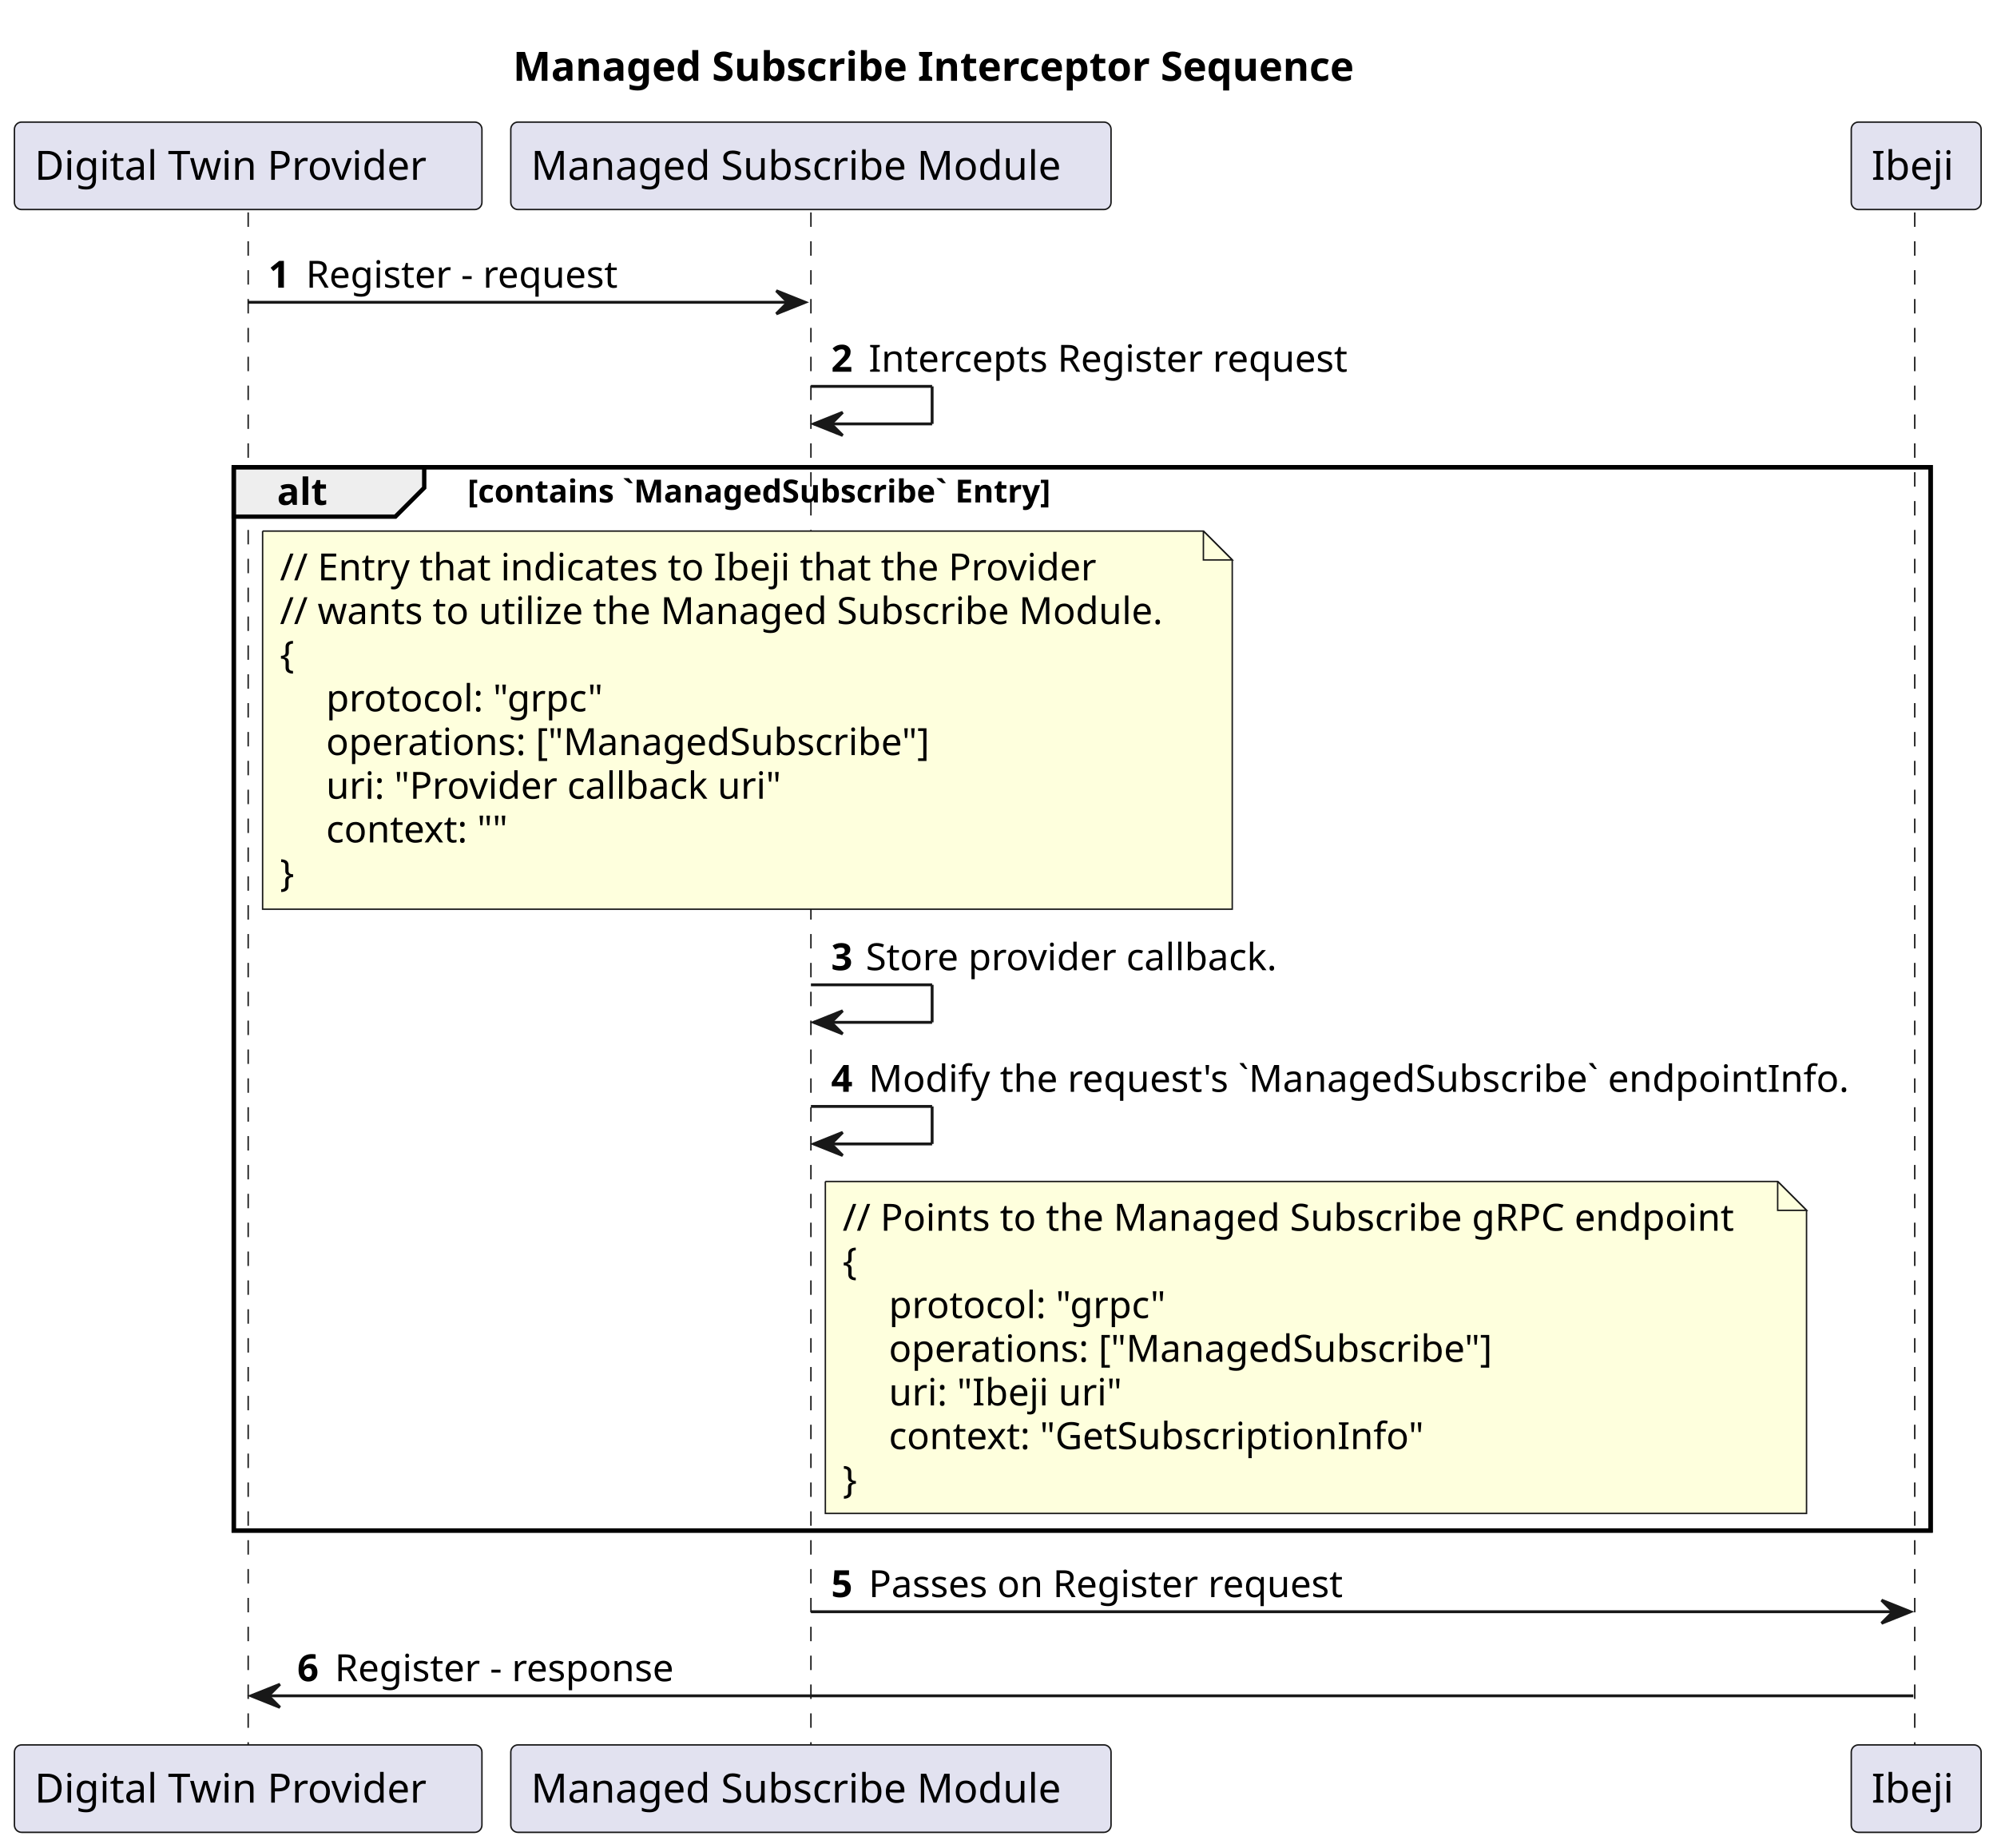
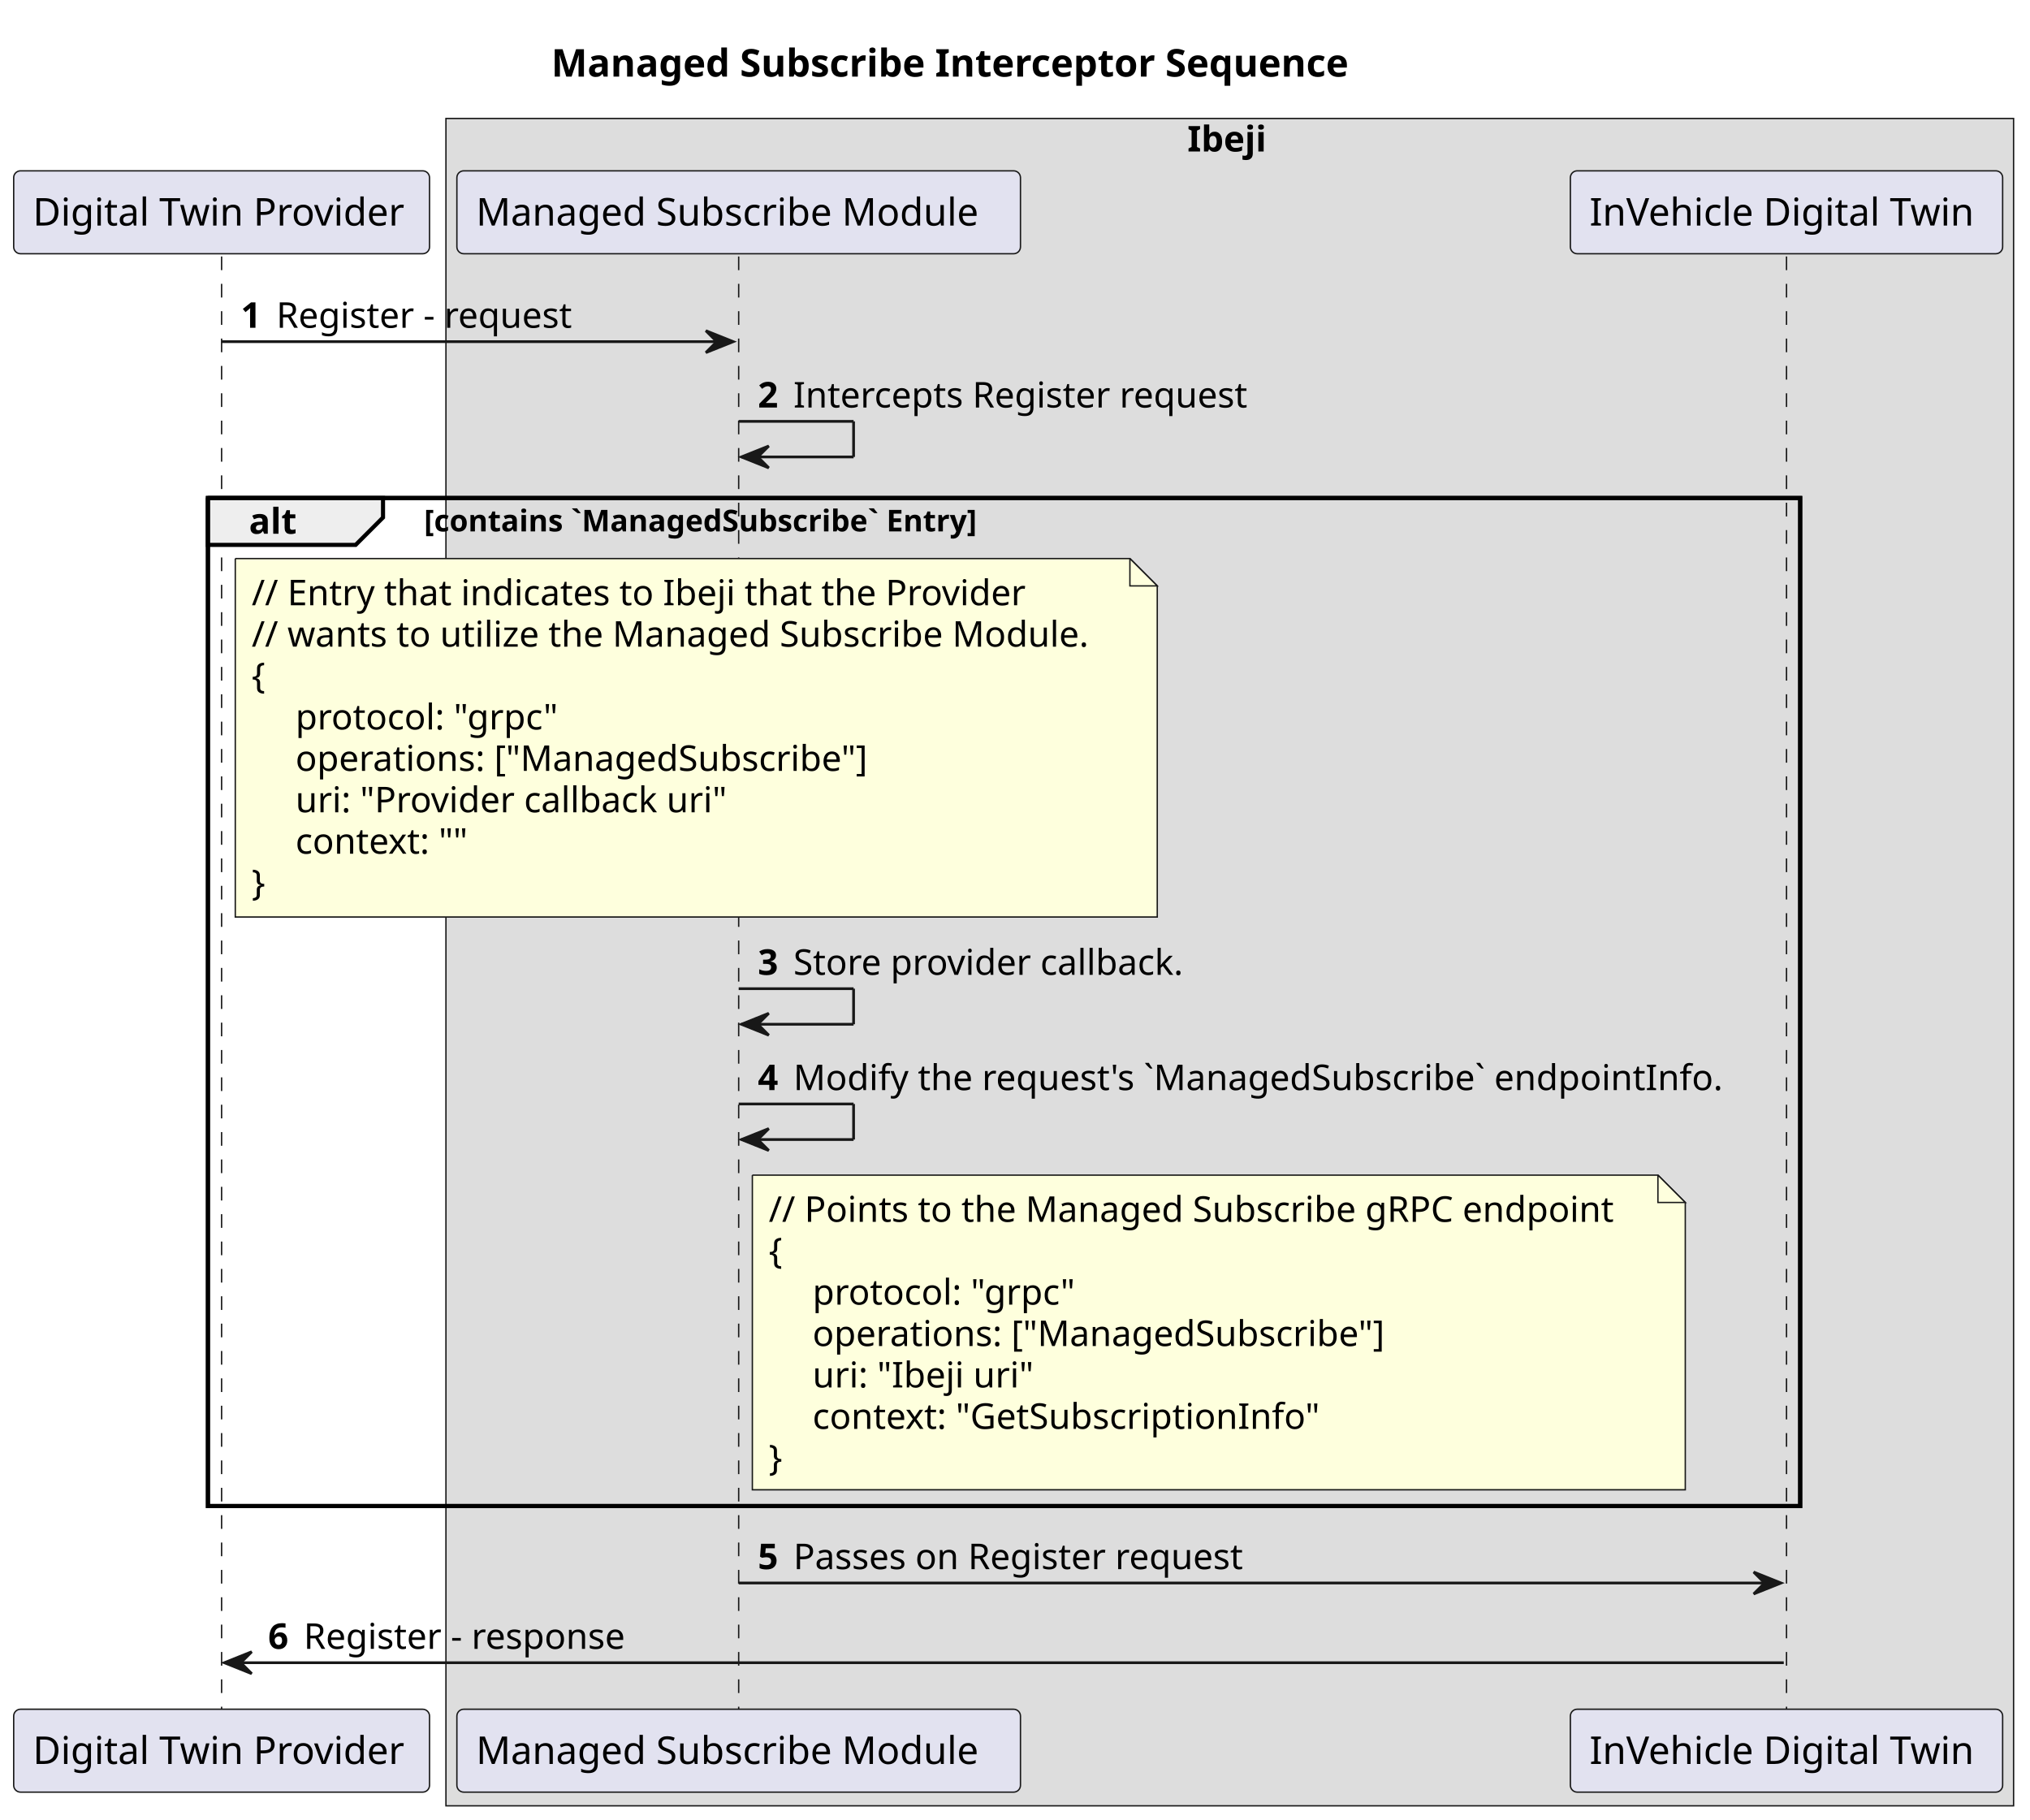
- <svg xmlns="http://www.w3.org/2000/svg" contentStyleType="text/css" height="640px" preserveAspectRatio="none" style="width:692px;height:640px;background:#FFFFFF;" version="1.1" viewBox="0 0 692 640" width="692px" zoomAndPan="magnify">
+ <svg xmlns="http://www.w3.org/2000/svg" contentStyleType="text/css" height="665px" preserveAspectRatio="none" style="width:742px;height:665px;background:#FFFFFF;" version="1.1" viewBox="0 0 742 665" width="742px" zoomAndPan="magnify">
  <defs />
  <g>
-     <text fill="#000000" font-family="sans-serif" font-size="14" font-weight="bold" lengthAdjust="spacing" textLength="335" x="177.75" y="27.995">Managed Subscribe Interceptor Sequence</text>
-     <rect fill="none" height="368.391" style="stroke:#000000;stroke-width:1.5;" width="588" x="81" y="161.859" />
-     <line style="stroke:#181818;stroke-width:0.5;stroke-dasharray:5.0,5.0;" x1="86" x2="86" y1="73.594" y2="605.516" />
-     <line style="stroke:#181818;stroke-width:0.5;stroke-dasharray:5.0,5.0;" x1="281" x2="281" y1="73.594" y2="605.516" />
-     <line style="stroke:#181818;stroke-width:0.5;stroke-dasharray:5.0,5.0;" x1="663.5" x2="663.5" y1="73.594" y2="605.516" />
-     <rect fill="#E2E2F0" height="30.297" rx="2.5" ry="2.5" style="stroke:#181818;stroke-width:0.5;" width="162" x="5" y="42.297" />
-     <text fill="#000000" font-family="sans-serif" font-size="14" lengthAdjust="spacing" textLength="148" x="12" y="62.292">Digital Twin Provider</text>
-     <rect fill="#E2E2F0" height="30.297" rx="2.5" ry="2.5" style="stroke:#181818;stroke-width:0.5;" width="162" x="5" y="604.516" />
-     <text fill="#000000" font-family="sans-serif" font-size="14" lengthAdjust="spacing" textLength="148" x="12" y="624.511">Digital Twin Provider</text>
-     <rect fill="#E2E2F0" height="30.297" rx="2.5" ry="2.5" style="stroke:#181818;stroke-width:0.5;" width="208" x="177" y="42.297" />
-     <text fill="#000000" font-family="sans-serif" font-size="14" lengthAdjust="spacing" textLength="194" x="184" y="62.292">Managed Subscribe Module</text>
-     <rect fill="#E2E2F0" height="30.297" rx="2.5" ry="2.5" style="stroke:#181818;stroke-width:0.5;" width="208" x="177" y="604.516" />
-     <text fill="#000000" font-family="sans-serif" font-size="14" lengthAdjust="spacing" textLength="194" x="184" y="624.511">Managed Subscribe Module</text>
-     <rect fill="#E2E2F0" height="30.297" rx="2.5" ry="2.5" style="stroke:#181818;stroke-width:0.5;" width="45" x="641.5" y="42.297" />
-     <text fill="#000000" font-family="sans-serif" font-size="14" lengthAdjust="spacing" textLength="31" x="648.5" y="62.292">Ibeji</text>
-     <rect fill="#E2E2F0" height="30.297" rx="2.5" ry="2.5" style="stroke:#181818;stroke-width:0.5;" width="45" x="641.5" y="604.516" />
-     <text fill="#000000" font-family="sans-serif" font-size="14" lengthAdjust="spacing" textLength="31" x="648.5" y="624.511">Ibeji</text>
-     <polygon fill="#181818" points="269,100.727,279,104.727,269,108.727,273,104.727" style="stroke:#181818;stroke-width:1.0;" />
-     <line style="stroke:#181818;stroke-width:1.0;" x1="86" x2="275" y1="104.727" y2="104.727" />
-     <text fill="#000000" font-family="sans-serif" font-size="13" font-weight="bold" lengthAdjust="spacing" textLength="9" x="93" y="99.661">1</text>
-     <text fill="#000000" font-family="sans-serif" font-size="13" lengthAdjust="spacing" textLength="115" x="106" y="99.661">Register - request</text>
-     <line style="stroke:#181818;stroke-width:1.0;" x1="281" x2="323" y1="133.859" y2="133.859" />
-     <line style="stroke:#181818;stroke-width:1.0;" x1="323" x2="323" y1="133.859" y2="146.859" />
-     <line style="stroke:#181818;stroke-width:1.0;" x1="282" x2="323" y1="146.859" y2="146.859" />
-     <polygon fill="#181818" points="292,142.859,282,146.859,292,150.859,288,146.859" style="stroke:#181818;stroke-width:1.0;" />
-     <text fill="#000000" font-family="sans-serif" font-size="13" font-weight="bold" lengthAdjust="spacing" textLength="9" x="288" y="128.793">2</text>
-     <text fill="#000000" font-family="sans-serif" font-size="13" lengthAdjust="spacing" textLength="174" x="301" y="128.793">Intercepts Register request</text>
-     <path d="M81,161.859 L147,161.859 L147,168.992 L137,178.992 L81,178.992 L81,161.859 " fill="#EEEEEE" style="stroke:#000000;stroke-width:1.5;" />
-     <rect fill="none" height="368.391" style="stroke:#000000;stroke-width:1.5;" width="588" x="81" y="161.859" />
-     <text fill="#000000" font-family="sans-serif" font-size="13" font-weight="bold" lengthAdjust="spacing" textLength="21" x="96" y="174.926">alt</text>
-     <text fill="#000000" font-family="sans-serif" font-size="11" font-weight="bold" lengthAdjust="spacing" textLength="246" x="162" y="174.07">[contains `ManagedSubscribe` Entry]</text>
-     <path d="M91,183.992 L91,314.992 L427,314.992 L427,193.992 L417,183.992 L91,183.992 " fill="#FEFFDD" style="stroke:#181818;stroke-width:0.5;" />
-     <path d="M417,183.992 L417,193.992 L427,193.992 L417,183.992 " fill="#FEFFDD" style="stroke:#181818;stroke-width:0.5;" />
-     <text fill="#000000" font-family="sans-serif" font-size="13" lengthAdjust="spacing" textLength="295" x="97" y="201.059">// Entry that indicates to Ibeji that the Provider</text>
-     <text fill="#000000" font-family="sans-serif" font-size="13" lengthAdjust="spacing" textLength="315" x="97" y="216.192">// wants to utilize the Managed Subscribe Module.</text>
-     <text fill="#000000" font-family="sans-serif" font-size="13" lengthAdjust="spacing" textLength="9" x="97" y="231.325">{</text>
-     <text fill="#000000" font-family="sans-serif" font-size="13" lengthAdjust="spacing" textLength="99" x="113" y="246.458">protocol: "grpc"</text>
-     <text fill="#000000" font-family="sans-serif" font-size="13" lengthAdjust="spacing" textLength="217" x="113" y="261.59">operations: ["ManagedSubscribe"]</text>
-     <text fill="#000000" font-family="sans-serif" font-size="13" lengthAdjust="spacing" textLength="163" x="113" y="276.723">uri: "Provider callback uri"</text>
-     <text fill="#000000" font-family="sans-serif" font-size="13" lengthAdjust="spacing" textLength="68" x="113" y="291.856">context: ""</text>
-     <text fill="#000000" font-family="sans-serif" font-size="13" lengthAdjust="spacing" textLength="9" x="97" y="306.989">}</text>
-     <line style="stroke:#181818;stroke-width:1.0;" x1="281" x2="323" y1="341.188" y2="341.188" />
-     <line style="stroke:#181818;stroke-width:1.0;" x1="323" x2="323" y1="341.188" y2="354.188" />
-     <line style="stroke:#181818;stroke-width:1.0;" x1="282" x2="323" y1="354.188" y2="354.188" />
-     <polygon fill="#181818" points="292,350.188,282,354.188,292,358.188,288,354.188" style="stroke:#181818;stroke-width:1.0;" />
-     <text fill="#000000" font-family="sans-serif" font-size="13" font-weight="bold" lengthAdjust="spacing" textLength="8" x="288" y="336.122">3</text>
-     <text fill="#000000" font-family="sans-serif" font-size="13" lengthAdjust="spacing" textLength="150" x="300" y="336.122">Store provider callback.</text>
-     <line style="stroke:#181818;stroke-width:1.0;" x1="281" x2="323" y1="383.32" y2="383.32" />
-     <line style="stroke:#181818;stroke-width:1.0;" x1="323" x2="323" y1="383.32" y2="396.32" />
-     <line style="stroke:#181818;stroke-width:1.0;" x1="282" x2="323" y1="396.32" y2="396.32" />
-     <polygon fill="#181818" points="292,392.32,282,396.32,292,400.32,288,396.32" style="stroke:#181818;stroke-width:1.0;" />
-     <text fill="#000000" font-family="sans-serif" font-size="13" font-weight="bold" lengthAdjust="spacing" textLength="9" x="288" y="378.254">4</text>
-     <text fill="#000000" font-family="sans-serif" font-size="13" lengthAdjust="spacing" textLength="356" x="301" y="378.254">Modify the request's `ManagedSubscribe` endpointInfo.</text>
-     <path d="M286,409.32 L286,524.32 L626,524.32 L626,419.32 L616,409.32 L286,409.32 " fill="#FEFFDD" style="stroke:#181818;stroke-width:0.5;" />
-     <path d="M616,409.32 L616,419.32 L626,419.32 L616,409.32 " fill="#FEFFDD" style="stroke:#181818;stroke-width:0.5;" />
-     <text fill="#000000" font-family="sans-serif" font-size="13" lengthAdjust="spacing" textLength="319" x="292" y="426.387">// Points to the Managed Subscribe gRPC endpoint</text>
-     <text fill="#000000" font-family="sans-serif" font-size="13" lengthAdjust="spacing" textLength="9" x="292" y="441.52">{</text>
-     <text fill="#000000" font-family="sans-serif" font-size="13" lengthAdjust="spacing" textLength="99" x="308" y="456.653">protocol: "grpc"</text>
-     <text fill="#000000" font-family="sans-serif" font-size="13" lengthAdjust="spacing" textLength="217" x="308" y="471.786">operations: ["ManagedSubscribe"]</text>
-     <text fill="#000000" font-family="sans-serif" font-size="13" lengthAdjust="spacing" textLength="80" x="308" y="486.918">uri: "Ibeji uri"</text>
-     <text fill="#000000" font-family="sans-serif" font-size="13" lengthAdjust="spacing" textLength="193" x="308" y="502.051">context: "GetSubscriptionInfo"</text>
-     <text fill="#000000" font-family="sans-serif" font-size="13" lengthAdjust="spacing" textLength="9" x="292" y="517.184">}</text>
-     <polygon fill="#181818" points="652,554.383,662,558.383,652,562.383,656,558.383" style="stroke:#181818;stroke-width:1.0;" />
-     <line style="stroke:#181818;stroke-width:1.0;" x1="281" x2="658" y1="558.383" y2="558.383" />
-     <text fill="#000000" font-family="sans-serif" font-size="13" font-weight="bold" lengthAdjust="spacing" textLength="9" x="288" y="553.317">5</text>
-     <text fill="#000000" font-family="sans-serif" font-size="13" lengthAdjust="spacing" textLength="175" x="301" y="553.317">Passes on Register request</text>
-     <polygon fill="#181818" points="97,583.516,87,587.516,97,591.516,93,587.516" style="stroke:#181818;stroke-width:1.0;" />
-     <line style="stroke:#181818;stroke-width:1.0;" x1="91" x2="663" y1="587.516" y2="587.516" />
-     <text fill="#000000" font-family="sans-serif" font-size="13" font-weight="bold" lengthAdjust="spacing" textLength="9" x="103" y="582.45">6</text>
-     <text fill="#000000" font-family="sans-serif" font-size="13" lengthAdjust="spacing" textLength="125" x="116" y="582.45">Register - response</text>
+     <rect fill="none" height="26.297" id="_title" style="stroke:none;stroke-width:1.0;" width="343" x="196.5" y="10" />
+     <text fill="#000000" font-family="sans-serif" font-size="14" font-weight="bold" lengthAdjust="spacing" textLength="333" x="201.5" y="27.995">Managed Subscribe Interceptor Sequence</text>
+     <rect fill="#DDDDDD" height="616.648" style="stroke:#181818;stroke-width:0.5;" width="573" x="163" y="43.297" />
+     <text fill="#000000" font-family="sans-serif" font-size="13" font-weight="bold" lengthAdjust="spacing" textLength="31" x="434" y="55.364">Ibeji</text>
+     <rect fill="none" height="368.391" style="stroke:#000000;stroke-width:1.5;" width="582" x="76" y="181.992" />
+     <line style="stroke:#181818;stroke-width:0.5;stroke-dasharray:5.0,5.0;" x1="81" x2="81" y1="93.727" y2="625.648" />
+     <line style="stroke:#181818;stroke-width:0.5;stroke-dasharray:5.0,5.0;" x1="270" x2="270" y1="93.727" y2="625.648" />
+     <line style="stroke:#181818;stroke-width:0.5;stroke-dasharray:5.0,5.0;" x1="653" x2="653" y1="93.727" y2="625.648" />
+     <rect fill="#E2E2F0" height="30.297" rx="2.5" ry="2.5" style="stroke:#181818;stroke-width:0.5;" width="152" x="5" y="62.43" />
+     <text fill="#000000" font-family="sans-serif" font-size="14" lengthAdjust="spacing" textLength="138" x="12" y="82.425">Digital Twin Provider</text>
+     <rect fill="#E2E2F0" height="30.297" rx="2.5" ry="2.5" style="stroke:#181818;stroke-width:0.5;" width="152" x="5" y="624.648" />
+     <text fill="#000000" font-family="sans-serif" font-size="14" lengthAdjust="spacing" textLength="138" x="12" y="644.644">Digital Twin Provider</text>
+     <rect fill="#E2E2F0" height="30.297" rx="2.5" ry="2.5" style="stroke:#181818;stroke-width:0.5;" width="206" x="167" y="62.43" />
+     <text fill="#000000" font-family="sans-serif" font-size="14" lengthAdjust="spacing" textLength="192" x="174" y="82.425">Managed Subscribe Module</text>
+     <rect fill="#E2E2F0" height="30.297" rx="2.5" ry="2.5" style="stroke:#181818;stroke-width:0.5;" width="206" x="167" y="624.648" />
+     <text fill="#000000" font-family="sans-serif" font-size="14" lengthAdjust="spacing" textLength="192" x="174" y="644.644">Managed Subscribe Module</text>
+     <rect fill="#E2E2F0" height="30.297" rx="2.5" ry="2.5" style="stroke:#181818;stroke-width:0.5;" width="158" x="574" y="62.43" />
+     <text fill="#000000" font-family="sans-serif" font-size="14" lengthAdjust="spacing" textLength="144" x="581" y="82.425">InVehicle Digital Twin</text>
+     <rect fill="#E2E2F0" height="30.297" rx="2.5" ry="2.5" style="stroke:#181818;stroke-width:0.5;" width="158" x="574" y="624.648" />
+     <text fill="#000000" font-family="sans-serif" font-size="14" lengthAdjust="spacing" textLength="144" x="581" y="644.644">InVehicle Digital Twin</text>
+     <polygon fill="#181818" points="258,120.859,268,124.859,258,128.859,262,124.859" style="stroke:#181818;stroke-width:1.0;" />
+     <line style="stroke:#181818;stroke-width:1.0;" x1="81" x2="264" y1="124.859" y2="124.859" />
+     <text fill="#000000" font-family="sans-serif" font-size="13" font-weight="bold" lengthAdjust="spacing" textLength="9" x="88" y="119.793">1</text>
+     <text fill="#000000" font-family="sans-serif" font-size="13" lengthAdjust="spacing" textLength="114" x="101" y="119.793">Register - request</text>
+     <line style="stroke:#181818;stroke-width:1.0;" x1="270" x2="312" y1="153.992" y2="153.992" />
+     <line style="stroke:#181818;stroke-width:1.0;" x1="312" x2="312" y1="153.992" y2="166.992" />
+     <line style="stroke:#181818;stroke-width:1.0;" x1="271" x2="312" y1="166.992" y2="166.992" />
+     <polygon fill="#181818" points="281,162.992,271,166.992,281,170.992,277,166.992" style="stroke:#181818;stroke-width:1.0;" />
+     <text fill="#000000" font-family="sans-serif" font-size="13" font-weight="bold" lengthAdjust="spacing" textLength="9" x="277" y="148.926">2</text>
+     <text fill="#000000" font-family="sans-serif" font-size="13" lengthAdjust="spacing" textLength="173" x="290" y="148.926">Intercepts Register request</text>
+     <path d="M76,181.992 L140,181.992 L140,189.125 L130,199.125 L76,199.125 L76,181.992 " fill="#EEEEEE" style="stroke:#000000;stroke-width:1.5;" />
+     <rect fill="none" height="368.391" style="stroke:#000000;stroke-width:1.5;" width="582" x="76" y="181.992" />
+     <text fill="#000000" font-family="sans-serif" font-size="13" font-weight="bold" lengthAdjust="spacing" textLength="19" x="91" y="195.059">alt</text>
+     <text fill="#000000" font-family="sans-serif" font-size="11" font-weight="bold" lengthAdjust="spacing" textLength="240" x="155" y="194.203">[contains `ManagedSubscribe` Entry]</text>
+     <path d="M86,204.125 L86,335.125 L423,335.125 L423,214.125 L413,204.125 L86,204.125 " fill="#FEFFDD" style="stroke:#181818;stroke-width:0.5;" />
+     <path d="M413,204.125 L413,214.125 L423,214.125 L413,204.125 " fill="#FEFFDD" style="stroke:#181818;stroke-width:0.5;" />
+     <text fill="#000000" font-family="sans-serif" font-size="13" lengthAdjust="spacing" textLength="293" x="92" y="221.192">// Entry that indicates to Ibeji that the Provider</text>
+     <text fill="#000000" font-family="sans-serif" font-size="13" lengthAdjust="spacing" textLength="316" x="92" y="236.325">// wants to utilize the Managed Subscribe Module.</text>
+     <text fill="#000000" font-family="sans-serif" font-size="13" lengthAdjust="spacing" textLength="8" x="92" y="251.458">{</text>
+     <text fill="#000000" font-family="sans-serif" font-size="13" lengthAdjust="spacing" textLength="98" x="108" y="266.59">protocol: "grpc"</text>
+     <text fill="#000000" font-family="sans-serif" font-size="13" lengthAdjust="spacing" textLength="218" x="108" y="281.723">operations: ["ManagedSubscribe"]</text>
+     <text fill="#000000" font-family="sans-serif" font-size="13" lengthAdjust="spacing" textLength="161" x="108" y="296.856">uri: "Provider callback uri"</text>
+     <text fill="#000000" font-family="sans-serif" font-size="13" lengthAdjust="spacing" textLength="66" x="108" y="311.989">context: ""</text>
+     <text fill="#000000" font-family="sans-serif" font-size="13" lengthAdjust="spacing" textLength="8" x="92" y="327.122">}</text>
+     <line style="stroke:#181818;stroke-width:1.0;" x1="270" x2="312" y1="361.32" y2="361.32" />
+     <line style="stroke:#181818;stroke-width:1.0;" x1="312" x2="312" y1="361.32" y2="374.32" />
+     <line style="stroke:#181818;stroke-width:1.0;" x1="271" x2="312" y1="374.32" y2="374.32" />
+     <polygon fill="#181818" points="281,370.32,271,374.32,281,378.32,277,374.32" style="stroke:#181818;stroke-width:1.0;" />
+     <text fill="#000000" font-family="sans-serif" font-size="13" font-weight="bold" lengthAdjust="spacing" textLength="9" x="277" y="356.254">3</text>
+     <text fill="#000000" font-family="sans-serif" font-size="13" lengthAdjust="spacing" textLength="150" x="290" y="356.254">Store provider callback.</text>
+     <line style="stroke:#181818;stroke-width:1.0;" x1="270" x2="312" y1="403.453" y2="403.453" />
+     <line style="stroke:#181818;stroke-width:1.0;" x1="312" x2="312" y1="403.453" y2="416.453" />
+     <line style="stroke:#181818;stroke-width:1.0;" x1="271" x2="312" y1="416.453" y2="416.453" />
+     <polygon fill="#181818" points="281,412.453,271,416.453,281,420.453,277,416.453" style="stroke:#181818;stroke-width:1.0;" />
+     <text fill="#000000" font-family="sans-serif" font-size="13" font-weight="bold" lengthAdjust="spacing" textLength="9" x="277" y="398.387">4</text>
+     <text fill="#000000" font-family="sans-serif" font-size="13" lengthAdjust="spacing" textLength="356" x="290" y="398.387">Modify the request's `ManagedSubscribe` endpointInfo.</text>
+     <path d="M275,429.453 L275,544.453 L616,544.453 L616,439.453 L606,429.453 L275,429.453 " fill="#FEFFDD" style="stroke:#181818;stroke-width:0.5;" />
+     <path d="M606,429.453 L606,439.453 L616,439.453 L606,429.453 " fill="#FEFFDD" style="stroke:#181818;stroke-width:0.5;" />
+     <text fill="#000000" font-family="sans-serif" font-size="13" lengthAdjust="spacing" textLength="320" x="281" y="446.52">// Points to the Managed Subscribe gRPC endpoint</text>
+     <text fill="#000000" font-family="sans-serif" font-size="13" lengthAdjust="spacing" textLength="8" x="281" y="461.653">{</text>
+     <text fill="#000000" font-family="sans-serif" font-size="13" lengthAdjust="spacing" textLength="98" x="297" y="476.786">protocol: "grpc"</text>
+     <text fill="#000000" font-family="sans-serif" font-size="13" lengthAdjust="spacing" textLength="218" x="297" y="491.918">operations: ["ManagedSubscribe"]</text>
+     <text fill="#000000" font-family="sans-serif" font-size="13" lengthAdjust="spacing" textLength="79" x="297" y="507.051">uri: "Ibeji uri"</text>
+     <text fill="#000000" font-family="sans-serif" font-size="13" lengthAdjust="spacing" textLength="191" x="297" y="522.184">context: "GetSubscriptionInfo"</text>
+     <text fill="#000000" font-family="sans-serif" font-size="13" lengthAdjust="spacing" textLength="8" x="281" y="537.317">}</text>
+     <polygon fill="#181818" points="641,574.516,651,578.516,641,582.516,645,578.516" style="stroke:#181818;stroke-width:1.0;" />
+     <line style="stroke:#181818;stroke-width:1.0;" x1="270" x2="647" y1="578.516" y2="578.516" />
+     <text fill="#000000" font-family="sans-serif" font-size="13" font-weight="bold" lengthAdjust="spacing" textLength="9" x="277" y="573.45">5</text>
+     <text fill="#000000" font-family="sans-serif" font-size="13" lengthAdjust="spacing" textLength="174" x="290" y="573.45">Passes on Register request</text>
+     <polygon fill="#181818" points="92,603.648,82,607.648,92,611.648,88,607.648" style="stroke:#181818;stroke-width:1.0;" />
+     <line style="stroke:#181818;stroke-width:1.0;" x1="86" x2="652" y1="607.648" y2="607.648" />
+     <text fill="#000000" font-family="sans-serif" font-size="13" font-weight="bold" lengthAdjust="spacing" textLength="9" x="98" y="602.582">6</text>
+     <text fill="#000000" font-family="sans-serif" font-size="13" lengthAdjust="spacing" textLength="124" x="111" y="602.582">Register - response</text>
  </g>
</svg>
